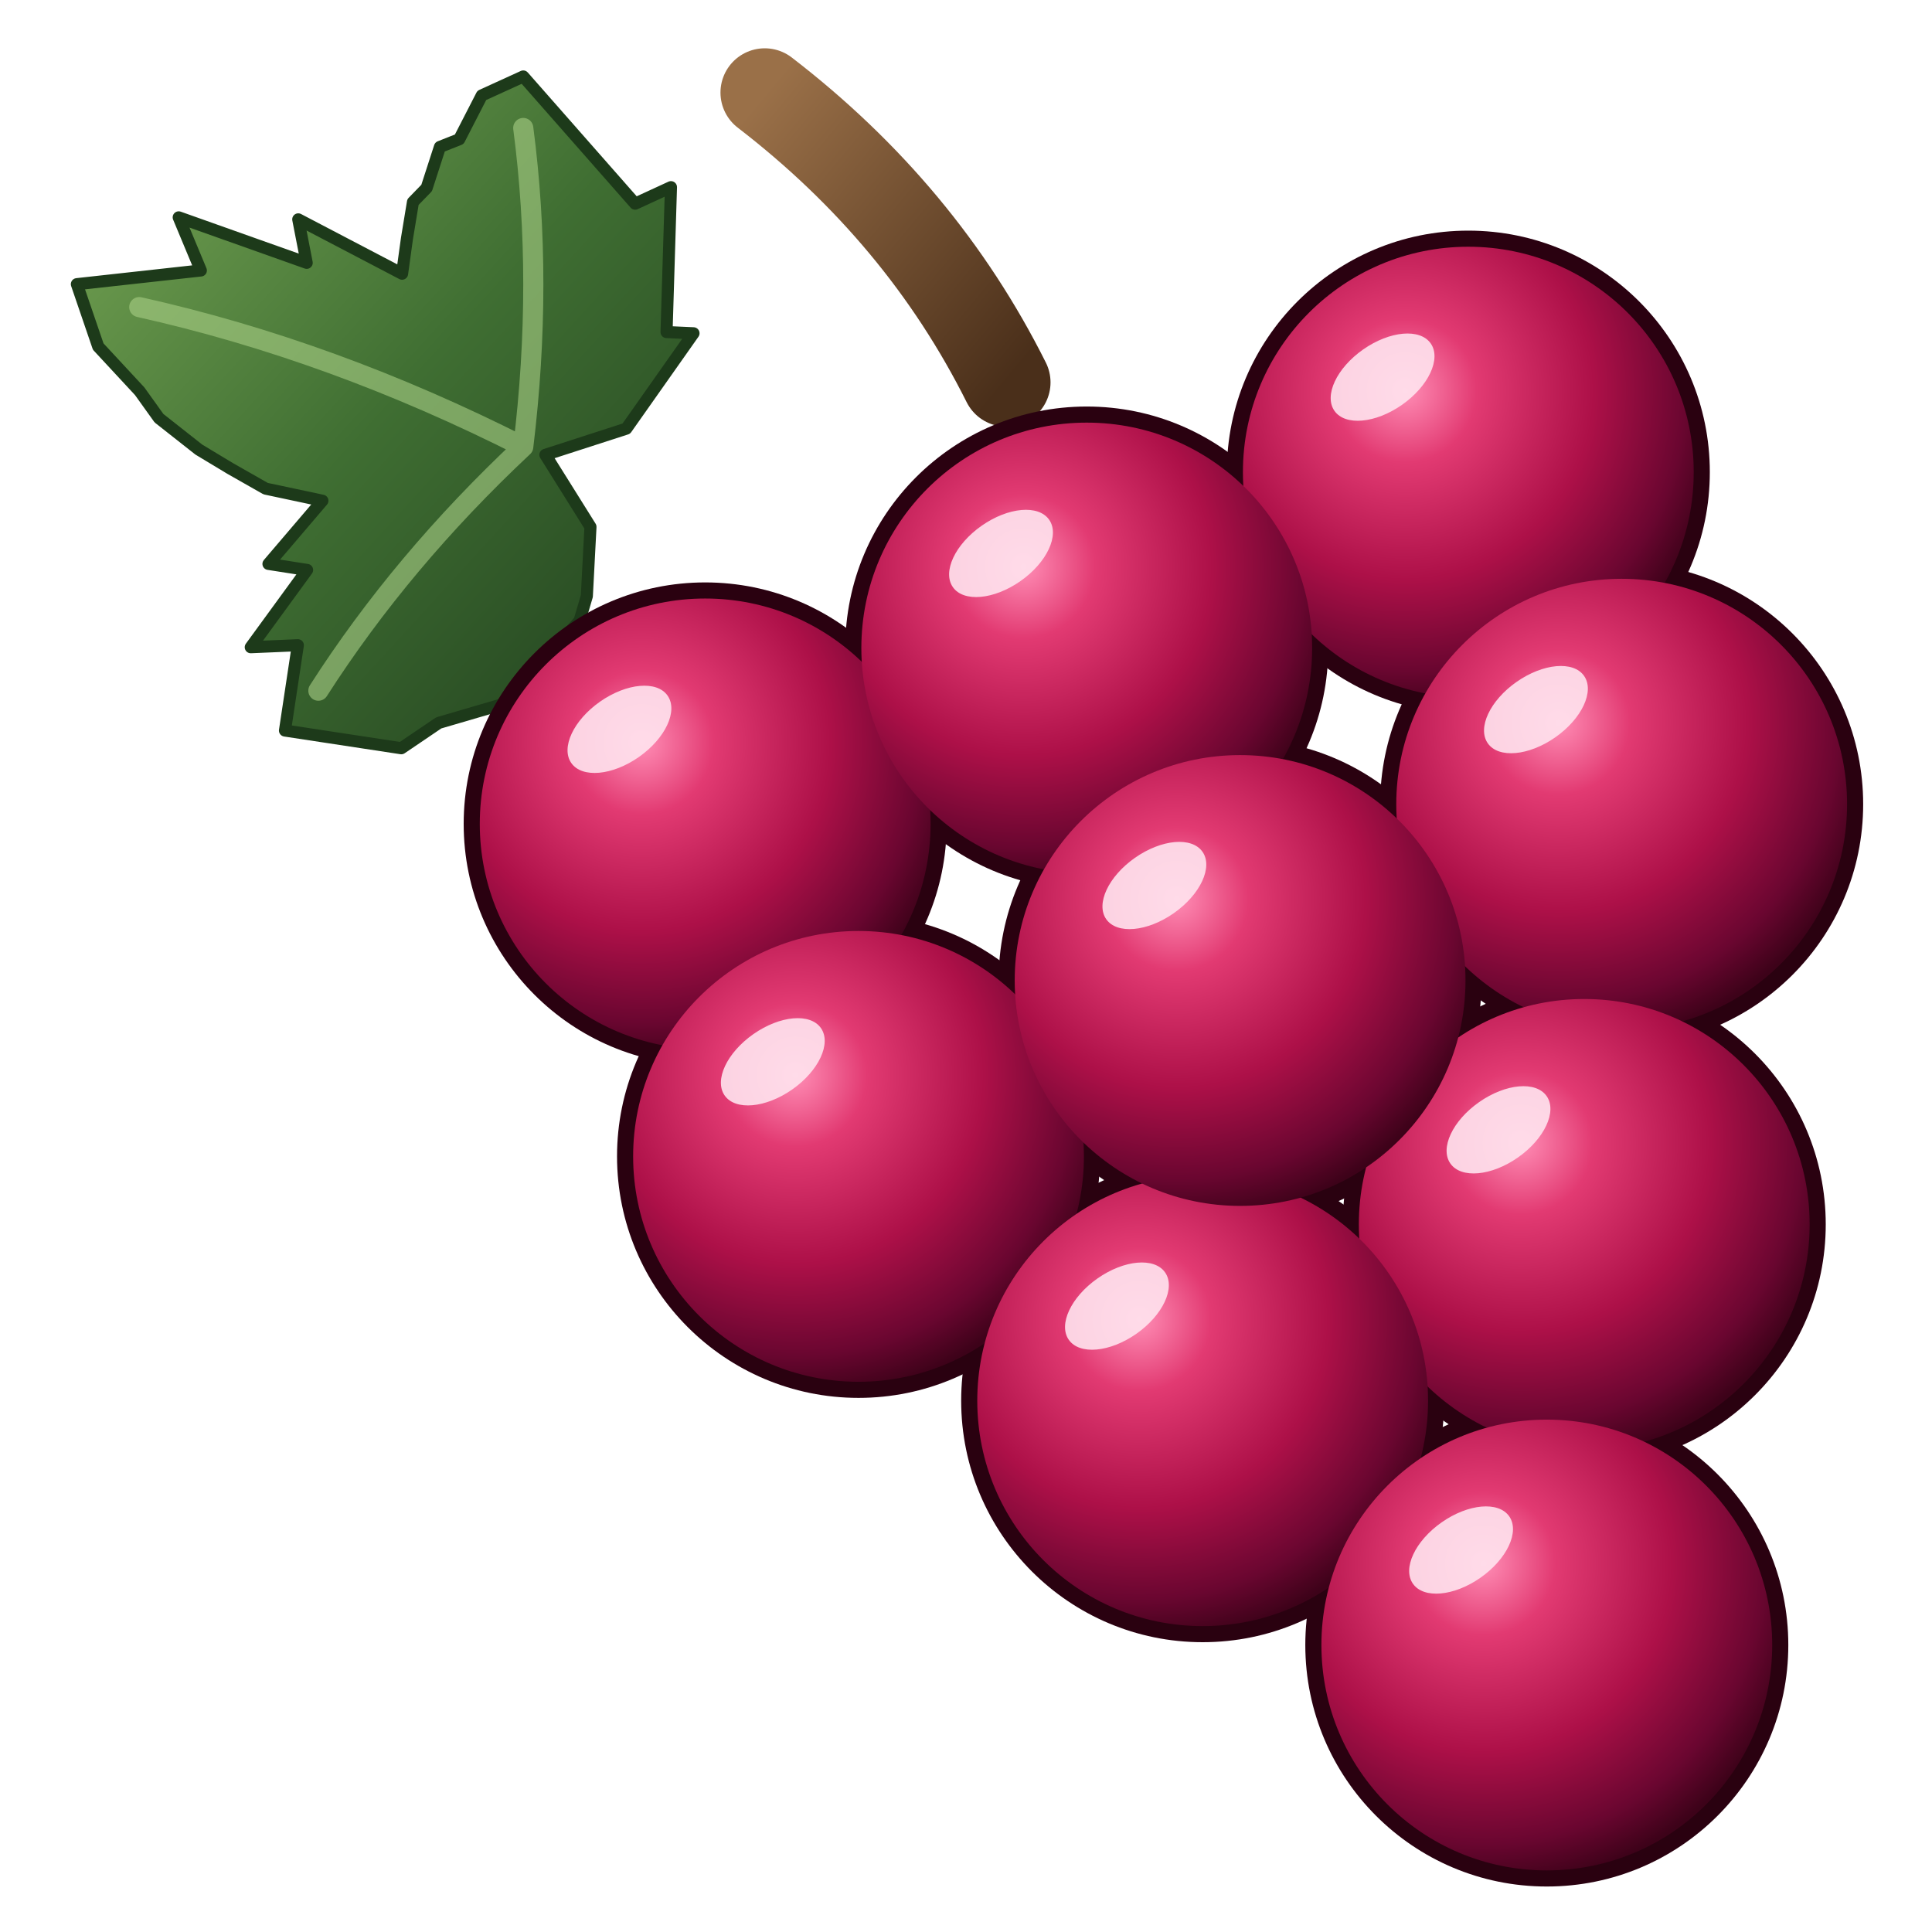
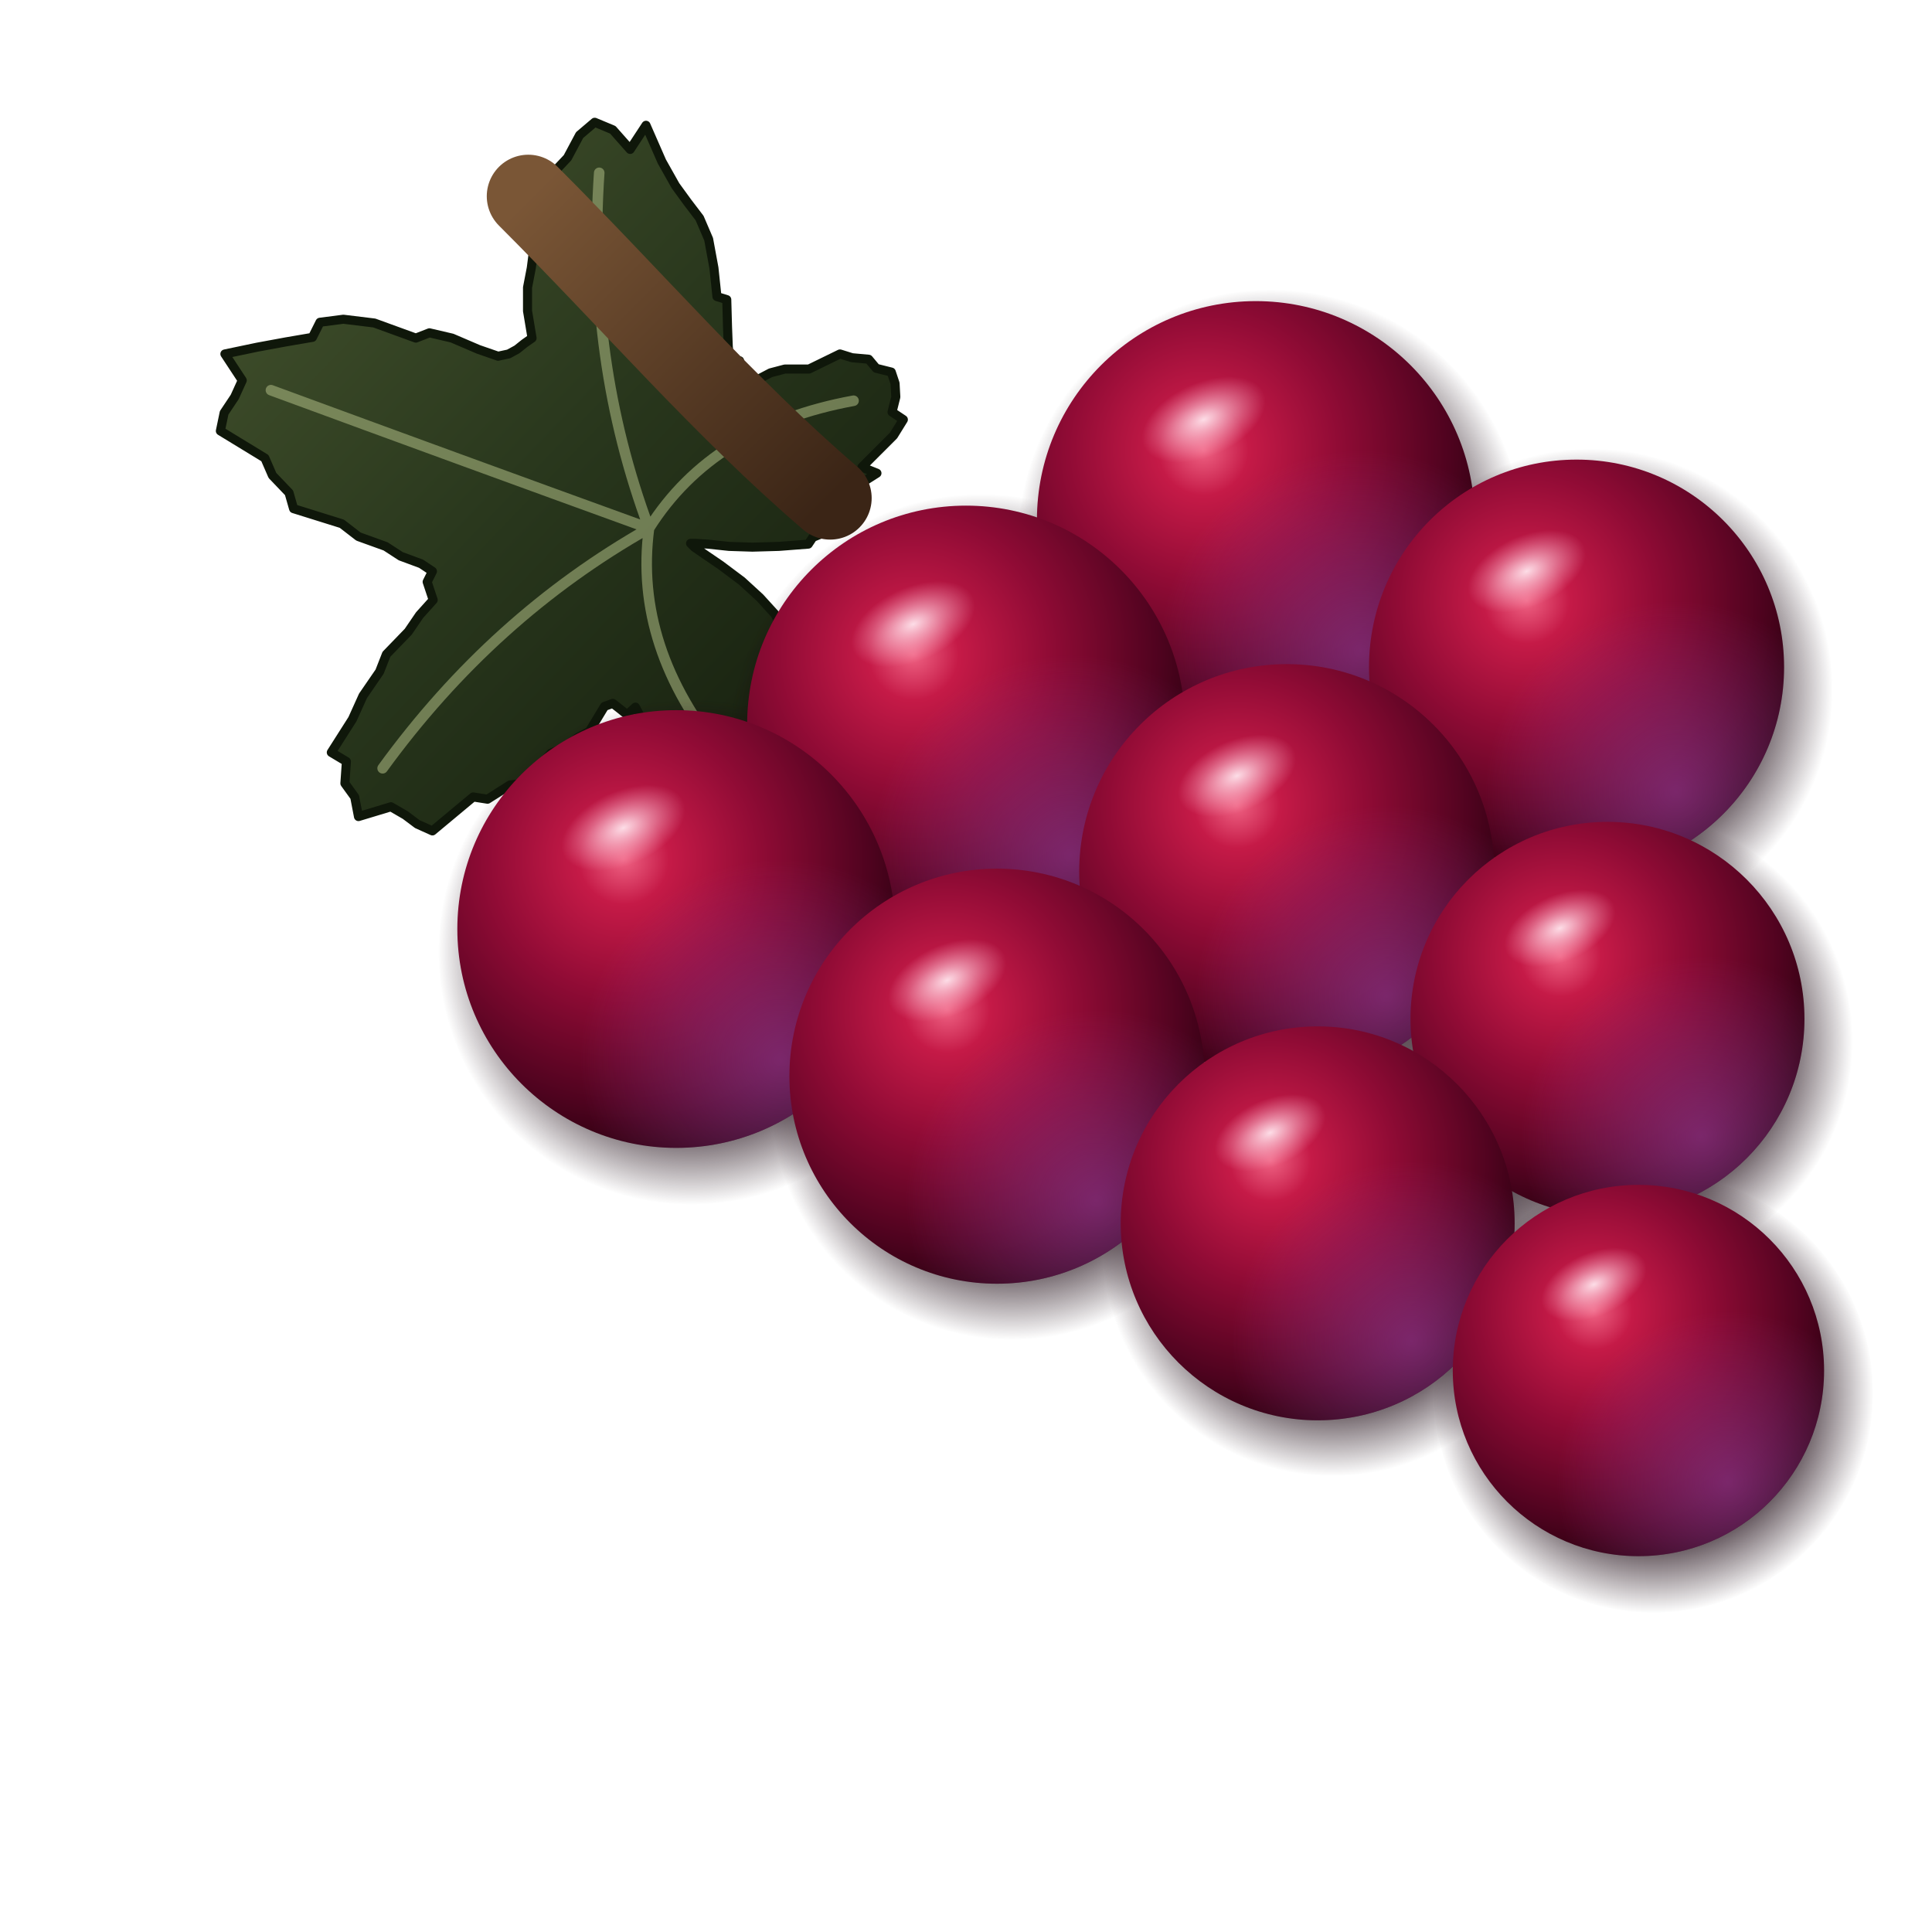
- <svg xmlns="http://www.w3.org/2000/svg" viewBox="20 17 480 480" width="512" height="512">
+ <svg xmlns="http://www.w3.org/2000/svg" viewBox="0 0 256 256" width="256" height="256">
  <defs>
-     <radialGradient id="berry" cx="0.36" cy="0.32" r="0.72">
-       <stop offset="0" stop-color="#ff8db5" />
-       <stop offset="0.22" stop-color="#e23a72" />
-       <stop offset="0.58" stop-color="#ad1048" />
-       <stop offset="0.86" stop-color="#6a0630" />
-       <stop offset="1" stop-color="#3d0219" />
+     <radialGradient id="berry" cx="0.38" cy="0.34" r="0.74">
+       <stop offset="0" stop-color="#ef6283" />
+       <stop offset="0.14" stop-color="#c51a47" />
+       <stop offset="0.42" stop-color="#900b35" />
+       <stop offset="0.76" stop-color="#4f031f" />
+       <stop offset="1" stop-color="#1c0009" />
    </radialGradient>
-     <radialGradient id="berry-back" cx="0.4" cy="0.35" r="0.75">
-       <stop offset="0" stop-color="#b2265e" />
-       <stop offset="0.5" stop-color="#6e0a35" />
-       <stop offset="1" stop-color="#2c0213" />
+     <radialGradient id="berry-back" cx="0.38" cy="0.34" r="0.78">
+       <stop offset="0" stop-color="#7e1038" />
+       <stop offset="0.5" stop-color="#4a0322" />
+       <stop offset="1" stop-color="#18000a" />
    </radialGradient>
-     <radialGradient id="bounce" cx="0.72" cy="0.78" r="0.4">
-       <stop offset="0" stop-color="#ff6fa0" stop-opacity="0.55" />
-       <stop offset="1" stop-color="#ff6fa0" stop-opacity="0" />
+     <radialGradient id="rim" cx="0.74" cy="0.8" r="0.46">
+       <stop offset="0" stop-color="#9c3f9e" stop-opacity="0.6" />
+       <stop offset="1" stop-color="#9c3f9e" stop-opacity="0" />
+     </radialGradient>
+     <radialGradient id="spec" cx="0.5" cy="0.5" r="0.5">
+       <stop offset="0" stop-color="#ffe6ee" stop-opacity="0.95" />
+       <stop offset="1" stop-color="#ffb3c9" stop-opacity="0" />
+     </radialGradient>
+     <radialGradient id="shade" cx="0.5" cy="0.5" r="0.5">
+       <stop offset="0.6" stop-color="#14000a" stop-opacity="0.9" />
+       <stop offset="1" stop-color="#14000a" stop-opacity="0" />
    </radialGradient>
    <linearGradient id="leaf" x1="0" y1="0" x2="1" y2="1">
-       <stop offset="0" stop-color="#7aa957" />
-       <stop offset="0.5" stop-color="#3f6e32" />
-       <stop offset="1" stop-color="#1f3d1d" />
+       <stop offset="0" stop-color="#46552f" />
+       <stop offset="0.5" stop-color="#28361c" />
+       <stop offset="1" stop-color="#121a0b" />
+     </linearGradient>
+     <linearGradient id="leaf-top" x1="0" y1="1" x2="1" y2="0">
+       <stop offset="0" stop-color="#25291a" />
+       <stop offset="0.5" stop-color="#484e2e" />
+       <stop offset="1" stop-color="#6f7649" />
    </linearGradient>
    <linearGradient id="stem" x1="0" y1="0" x2="1" y2="1">
-       <stop offset="0" stop-color="#9a7048" />
-       <stop offset="1" stop-color="#4a2f1a" />
+       <stop offset="0" stop-color="#7a5636" />
+       <stop offset="1" stop-color="#3b2516" />
    </linearGradient>
  </defs>
-   <path d="M210,40 C236,60 256,84 270,112" fill="none" stroke="url(#stem)" stroke-width="22" stroke-linecap="round" />
-   <path d="M166.7,147.9 L165.8,165.1 L164,171.2 L152.9,184 L147.8,191.1 L129,196.6 L119.7,202.9 L90.8,198.5 L94,177.3 L82.3,177.8 L96.3,158.6 L86.7,157.1 L100.1,141.4 L86,138.4 L77.2,133.4 L69.4,128.7 L59.5,120.9 L54.7,114.2 L44.4,103.1 L39.1,87.6 L69.9,84.2 L64.4,71 L96.2,82.3 L94.1,71.5 L119.9,85 L121.1,76.3 L122.6,67.2 L126,63.7 L129.3,53.5 L134.1,51.6 L139.7,40.7 L150,36 L177.8,67.6 L186.7,63.5 L185.6,99.5 L192.3,99.8 L175.6,123.5 L155.5,130 Z" fill="url(#leaf)" stroke="#1d3a1a" stroke-width="3" stroke-linejoin="round" />
-   <path d="M150,128 Q119.8,156.3 99.1,188.6 M150,128 Q102.6,104 54.6,93.3 M150,128 Q155,86.9 150,48.8" fill="none" stroke="#a9cf86" stroke-width="5" stroke-linecap="round" opacity="0.6" />
-   <g fill="#2a0110">
-     <circle cx="384.8" cy="134.3" r="60" />
-     <circle cx="195.2" cy="221.7" r="60" />
-     <circle cx="422.9" cy="216.8" r="60" />
-     <circle cx="233.3" cy="304.3" r="60" />
-     <circle cx="413.6" cy="321.2" r="60" />
-     <circle cx="318.8" cy="365" r="60" />
-     <circle cx="290" cy="178" r="60" />
-     <circle cx="328.1" cy="260.6" r="60" />
-     <circle cx="404.3" cy="425.7" r="60" />
-   </g>
-   <circle cx="384.8" cy="134.3" r="56" fill="url(#berry)" />
-   <ellipse cx="363.5" cy="110.7" rx="14.6" ry="8.4" transform="rotate(-35 363.5 110.7)" fill="#ffe3ee" fill-opacity="0.9" />
-   <circle cx="195.2" cy="221.7" r="56" fill="url(#berry)" />
-   <ellipse cx="173.9" cy="198.2" rx="14.6" ry="8.4" transform="rotate(-35 173.9 198.2)" fill="#ffe3ee" fill-opacity="0.9" />
-   <circle cx="422.9" cy="216.8" r="56" fill="url(#berry)" />
-   <ellipse cx="401.6" cy="193.3" rx="14.6" ry="8.4" transform="rotate(-35 401.6 193.3)" fill="#ffe3ee" fill-opacity="0.9" />
-   <circle cx="233.3" cy="304.3" r="56" fill="url(#berry)" />
-   <ellipse cx="212" cy="280.8" rx="14.6" ry="8.4" transform="rotate(-35 212 280.8)" fill="#ffe3ee" fill-opacity="0.9" />
-   <circle cx="413.6" cy="321.2" r="56" fill="url(#berry)" />
-   <ellipse cx="392.3" cy="297.7" rx="14.6" ry="8.4" transform="rotate(-35 392.3 297.7)" fill="#ffe3ee" fill-opacity="0.9" />
-   <circle cx="318.8" cy="365" r="56" fill="url(#berry)" />
-   <ellipse cx="297.5" cy="341.5" rx="14.6" ry="8.4" transform="rotate(-35 297.5 341.5)" fill="#ffe3ee" fill-opacity="0.9" />
-   <circle cx="290" cy="178" r="56" fill="url(#berry)" />
-   <ellipse cx="268.7" cy="154.5" rx="14.6" ry="8.4" transform="rotate(-35 268.7 154.5)" fill="#ffe3ee" fill-opacity="0.9" />
-   <circle cx="328.1" cy="260.6" r="56" fill="url(#berry)" />
-   <ellipse cx="306.8" cy="237" rx="14.6" ry="8.4" transform="rotate(-35 306.8 237)" fill="#ffe3ee" fill-opacity="0.9" />
-   <circle cx="404.3" cy="425.7" r="56" fill="url(#berry)" />
-   <ellipse cx="383" cy="402.1" rx="14.6" ry="8.4" transform="rotate(-35 383 402.1)" fill="#ffe3ee" fill-opacity="0.9" />
+   <path d="M91.5,72 L92,72.5 L93.3,73.4 L95.5,74.9 L98.3,77 L100.7,79.2 L102.7,81.4 L103.6,83.2 L104.7,85.3 L103.8,85.8 L103.6,87 L102.9,87.7 L103.6,90.1 L102.8,90.9 L103,93 L102.9,95 L103.5,98.5 L102.3,99.2 L101.5,100.8 L100.9,102.8 L100.4,105.6 L99.1,106.9 L97.3,106.5 L95.4,105.5 L94.1,106.7 L92.2,104.9 L90.4,102.8 L88.7,99.9 L87.5,100.1 L86.2,97.6 L85.1,95.4 L84.2,93.7 L83.1,94.7 L82.1,93.9 L81.2,93.2 L80.1,93.6 L78.1,96.9 L76.6,97.7 L74.7,99.1 L73,99.8 L69.5,103.8 L67.6,104 L64.6,105.9 L62.7,105.6 L57.3,110.1 L55.3,109.2 L53.7,108 L51.8,106.9 L47.5,108.2 L47,105.6 L45.7,103.8 L45.9,100.9 L43.9,99.7 L46.7,95.3 L48.1,92.2 L50.3,89 L51.2,86.7 L54.1,83.7 L55.6,81.5 L57.4,79.5 L57,78.3 L56.6,77.1 L57.3,75.7 L55.8,74.7 L53.1,73.7 L51.1,72.4 L47.5,71.1 L45.3,69.4 L38.9,67.4 L38.3,65.3 L36.1,63 L35.1,60.7 L29.2,57.1 L29.7,54.7 L31.1,52.6 L32.1,50.4 L29.8,46.9 L34.1,46 L37.9,45.3 L41.4,44.7 L42.4,42.7 L45.5,42.3 L49.6,42.8 L55.1,44.8 L56.9,44.1 L59.9,44.8 L63.4,46.3 L66,47.2 L67.4,46.9 L68.5,46.3 L69.5,45.5 L70.5,44.8 L69.9,41.2 L69.9,38.1 L70.4,35.5 L70.8,32.4 L70.1,25.3 L71.9,24.3 L73.5,22.7 L75.2,20.9 L76.8,17.9 L78.8,16.2 L81.2,17.2 L83.5,19.8 L85.6,16.6 L87.7,21.4 L89.5,24.6 L91.1,26.8 L92.7,28.9 L93.9,31.7 L94.6,35.5 L95,39.3 L96.3,39.7 L96.4,43.3 L96.5,45.9 L96.7,48 L98,47.8 L97.9,50 L98.8,50.4 L100,50.5 L102.1,49.4 L104,48.9 L105.6,48.9 L107.2,48.9 L111.3,46.9 L112.9,47.4 L115.1,47.6 L116.1,48.8 L118.1,49.3 L118.6,50.8 L118.7,52.6 L118.2,54.6 L119.7,55.6 L118.4,57.7 L116.1,60 L114.2,61.9 L116.2,62.7 L113.2,64.6 L111.2,66.1 L110.3,67.3 L110.8,68.3 L109.6,69.3 L109.9,70.3 L107.7,71.2 L107.1,72.1 L103.2,72.4 L99.7,72.5 L96.6,72.4 L93.8,72.1 L92.2,72 L91.5,72 Z" fill="url(#leaf)" stroke="#0f170a" stroke-width="1.2" stroke-linejoin="round" />
+   <path d="M86,70 Q60.9,60.9 35.9,51.7 M86,70 Q65.3,81.7 50.7,101.8 M86,70 Q77.7,47.7 79.4,22.9 M86,70 Q83.9,85.8 95.9,100.3 M86,70 Q94.5,56.5 113.1,53.1" fill="none" stroke="#a4b07c" stroke-width="1.4" stroke-linecap="round" opacity="0.6" />
+   <path d="M70,26 C84,40 96,54 110,66" fill="none" stroke="url(#stem)" stroke-width="11" stroke-linecap="round" />
+   <circle cx="168.4" cy="71.9" r="33.5" fill="url(#shade)" />
+   <circle cx="130" cy="99" r="33.5" fill="url(#shade)" />
+   <circle cx="91.6" cy="126.1" r="33.5" fill="url(#shade)" />
+   <circle cx="210.9" cy="91.4" r="32" fill="url(#shade)" />
+   <circle cx="172.5" cy="118.5" r="32" fill="url(#shade)" />
+   <circle cx="134.1" cy="145.6" r="32" fill="url(#shade)" />
+   <circle cx="215" cy="138" r="30.6" fill="url(#shade)" />
+   <circle cx="176.6" cy="165.1" r="30.6" fill="url(#shade)" />
+   <circle cx="219.1" cy="184.6" r="29.1" fill="url(#shade)" />
+   <circle cx="166.4" cy="68.9" r="29" fill="url(#berry)" />
+   <circle cx="166.4" cy="68.9" r="29" fill="url(#rim)" />
+   <ellipse cx="159.5" cy="55.6" rx="8.7" ry="4.9" transform="rotate(-24 159.5 55.6)" fill="url(#spec)" />
+   <circle cx="128" cy="96" r="29" fill="url(#berry)" />
+   <circle cx="128" cy="96" r="29" fill="url(#rim)" />
+   <ellipse cx="121" cy="82.7" rx="8.7" ry="4.9" transform="rotate(-24 121 82.7)" fill="url(#spec)" />
+   <circle cx="89.6" cy="123.1" r="29" fill="url(#berry)" />
+   <circle cx="89.6" cy="123.1" r="29" fill="url(#rim)" />
+   <ellipse cx="82.6" cy="109.7" rx="8.7" ry="4.9" transform="rotate(-24 82.6 109.7)" fill="url(#spec)" />
+   <circle cx="208.9" cy="88.4" r="27.5" fill="url(#berry)" />
+   <circle cx="208.9" cy="88.4" r="27.5" fill="url(#rim)" />
+   <ellipse cx="202.3" cy="75.7" rx="8.3" ry="4.7" transform="rotate(-24 202.3 75.7)" fill="url(#spec)" />
+   <circle cx="170.5" cy="115.5" r="27.5" fill="url(#berry)" />
+   <circle cx="170.5" cy="115.5" r="27.5" fill="url(#rim)" />
+   <ellipse cx="163.9" cy="102.8" rx="8.3" ry="4.7" transform="rotate(-24 163.9 102.8)" fill="url(#spec)" />
+   <circle cx="132.1" cy="142.6" r="27.5" fill="url(#berry)" />
+   <circle cx="132.1" cy="142.6" r="27.5" fill="url(#rim)" />
+   <ellipse cx="125.5" cy="129.9" rx="8.3" ry="4.7" transform="rotate(-24 125.5 129.9)" fill="url(#spec)" />
+   <circle cx="213" cy="135" r="26.1" fill="url(#berry)" />
+   <circle cx="213" cy="135" r="26.1" fill="url(#rim)" />
+   <ellipse cx="206.7" cy="123" rx="7.8" ry="4.4" transform="rotate(-24 206.7 123)" fill="url(#spec)" />
+   <circle cx="174.6" cy="162.1" r="26.1" fill="url(#berry)" />
+   <circle cx="174.6" cy="162.1" r="26.1" fill="url(#rim)" />
+   <ellipse cx="168.3" cy="150.1" rx="7.8" ry="4.4" transform="rotate(-24 168.3 150.1)" fill="url(#spec)" />
+   <circle cx="217.1" cy="181.6" r="24.6" fill="url(#berry)" />
+   <circle cx="217.1" cy="181.6" r="24.6" fill="url(#rim)" />
+   <ellipse cx="211.2" cy="170.2" rx="7.4" ry="4.2" transform="rotate(-24 211.2 170.2)" fill="url(#spec)" />
</svg>
